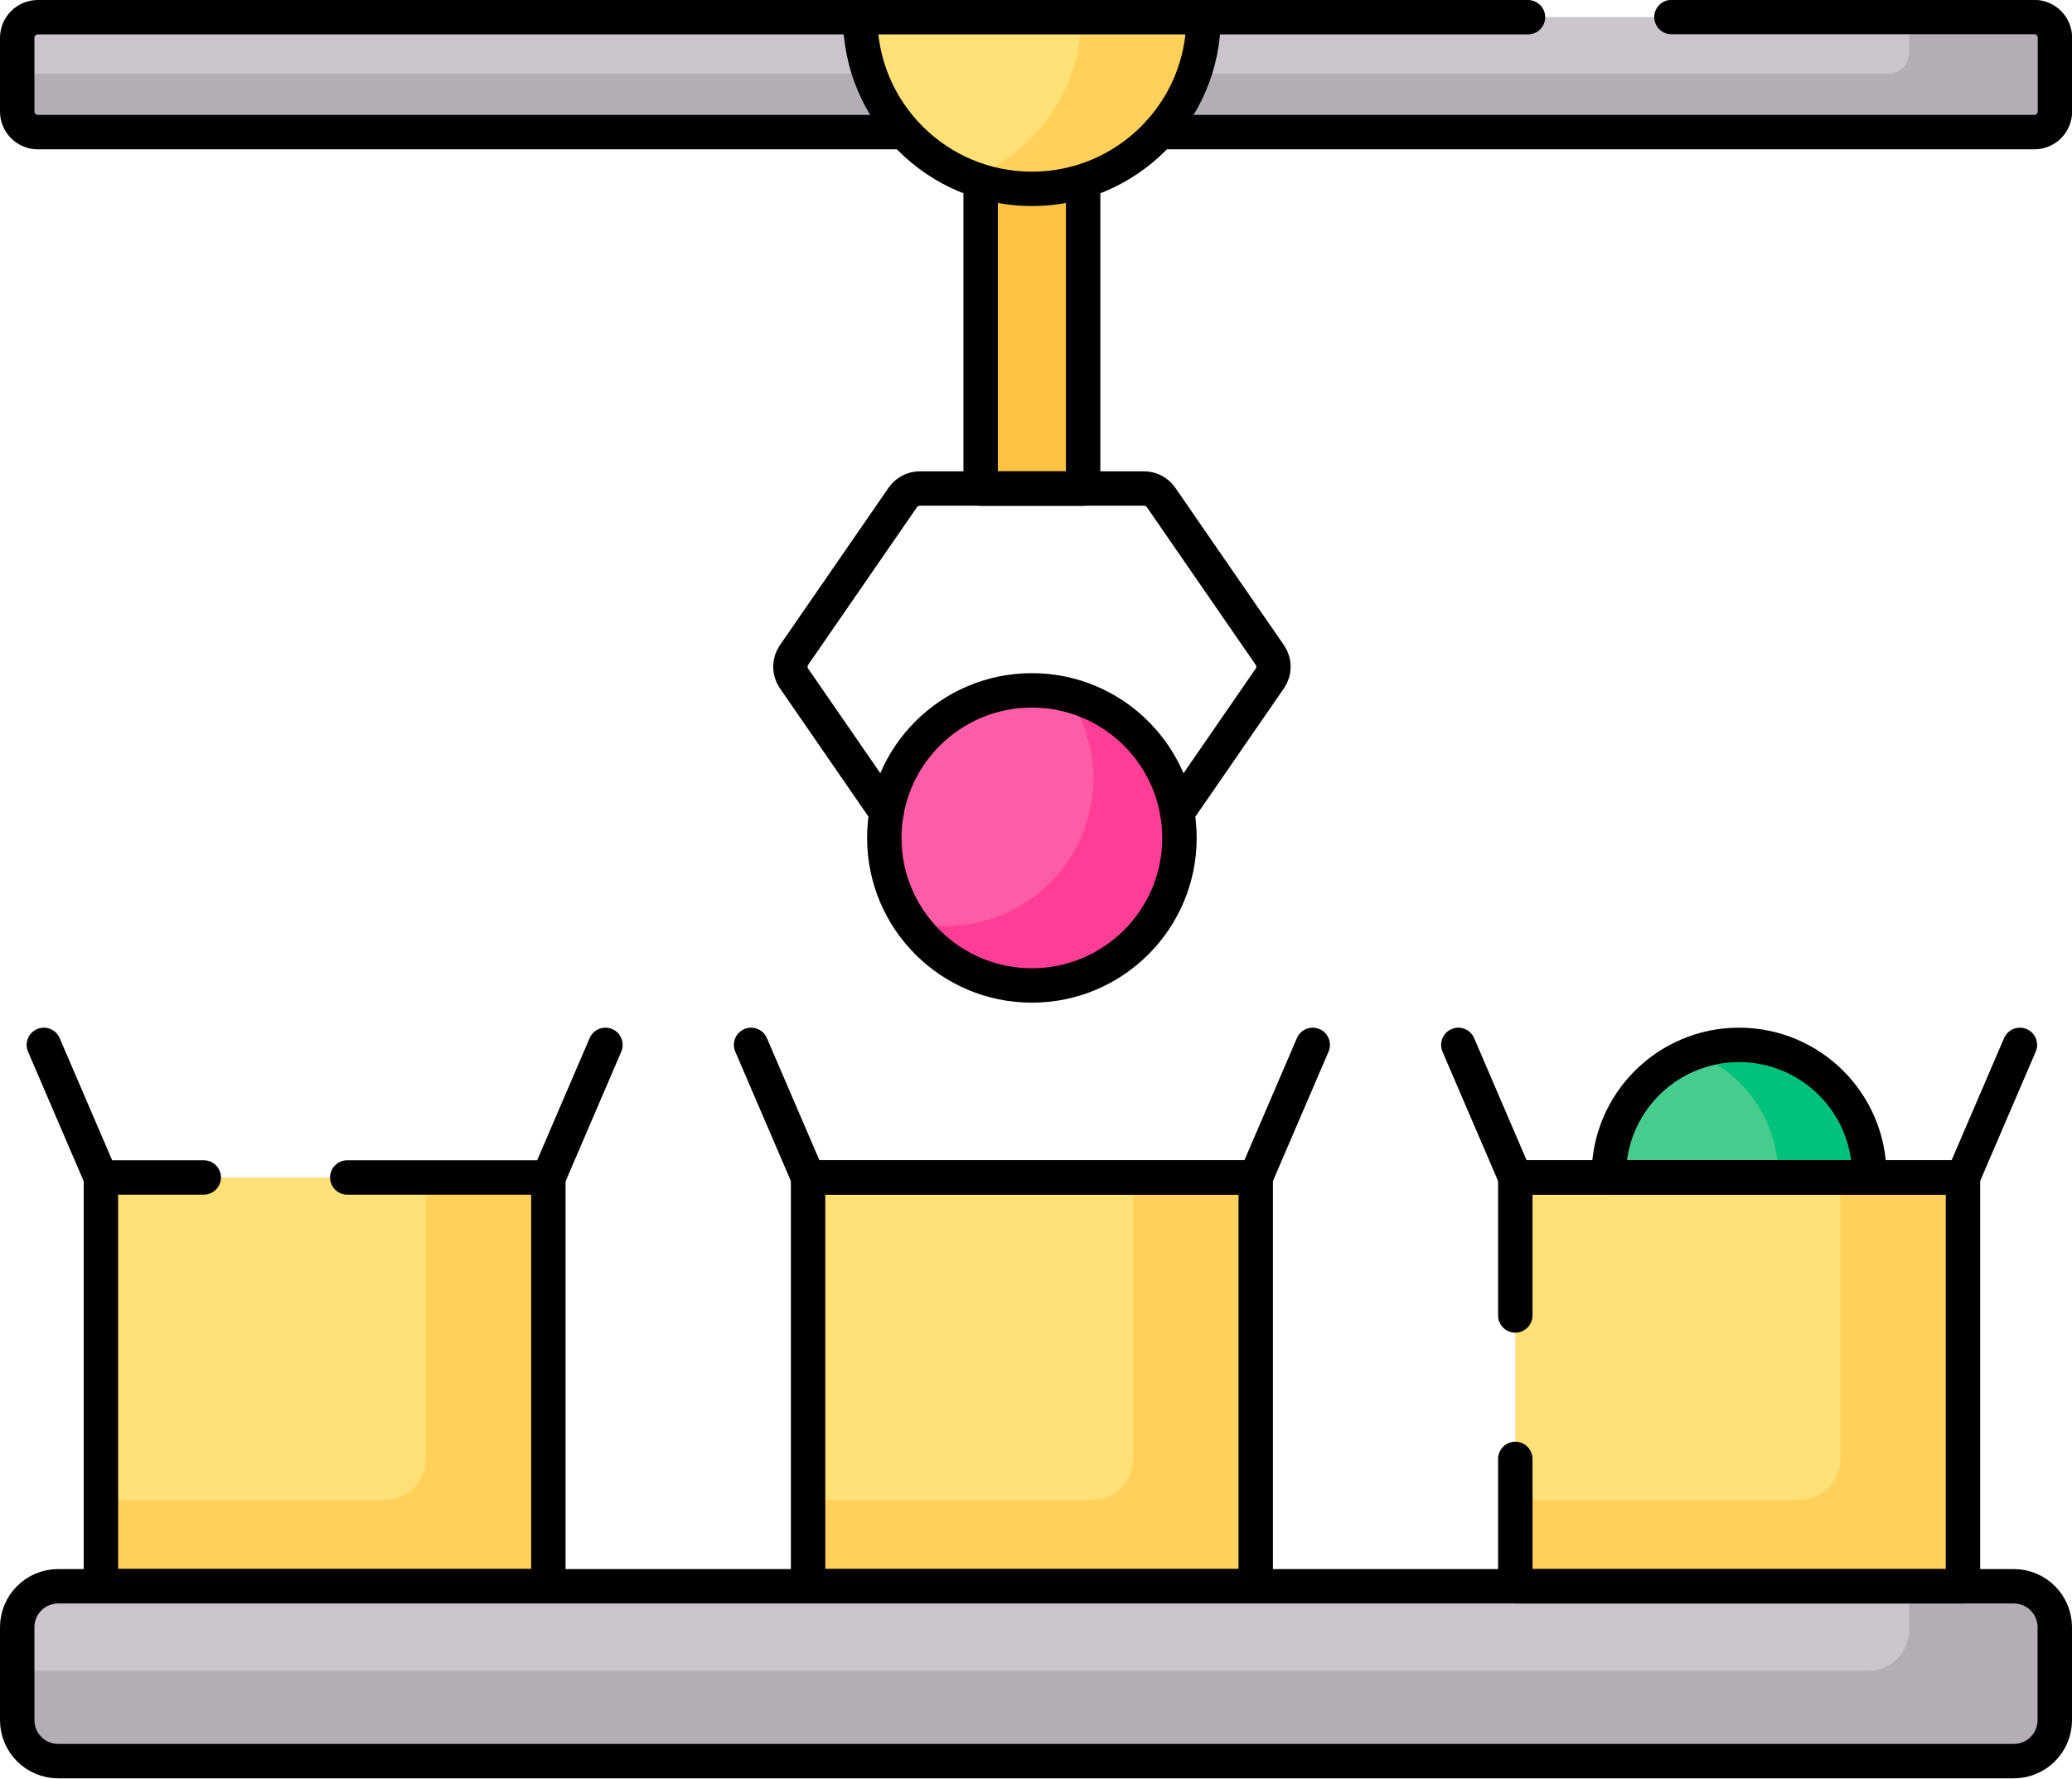
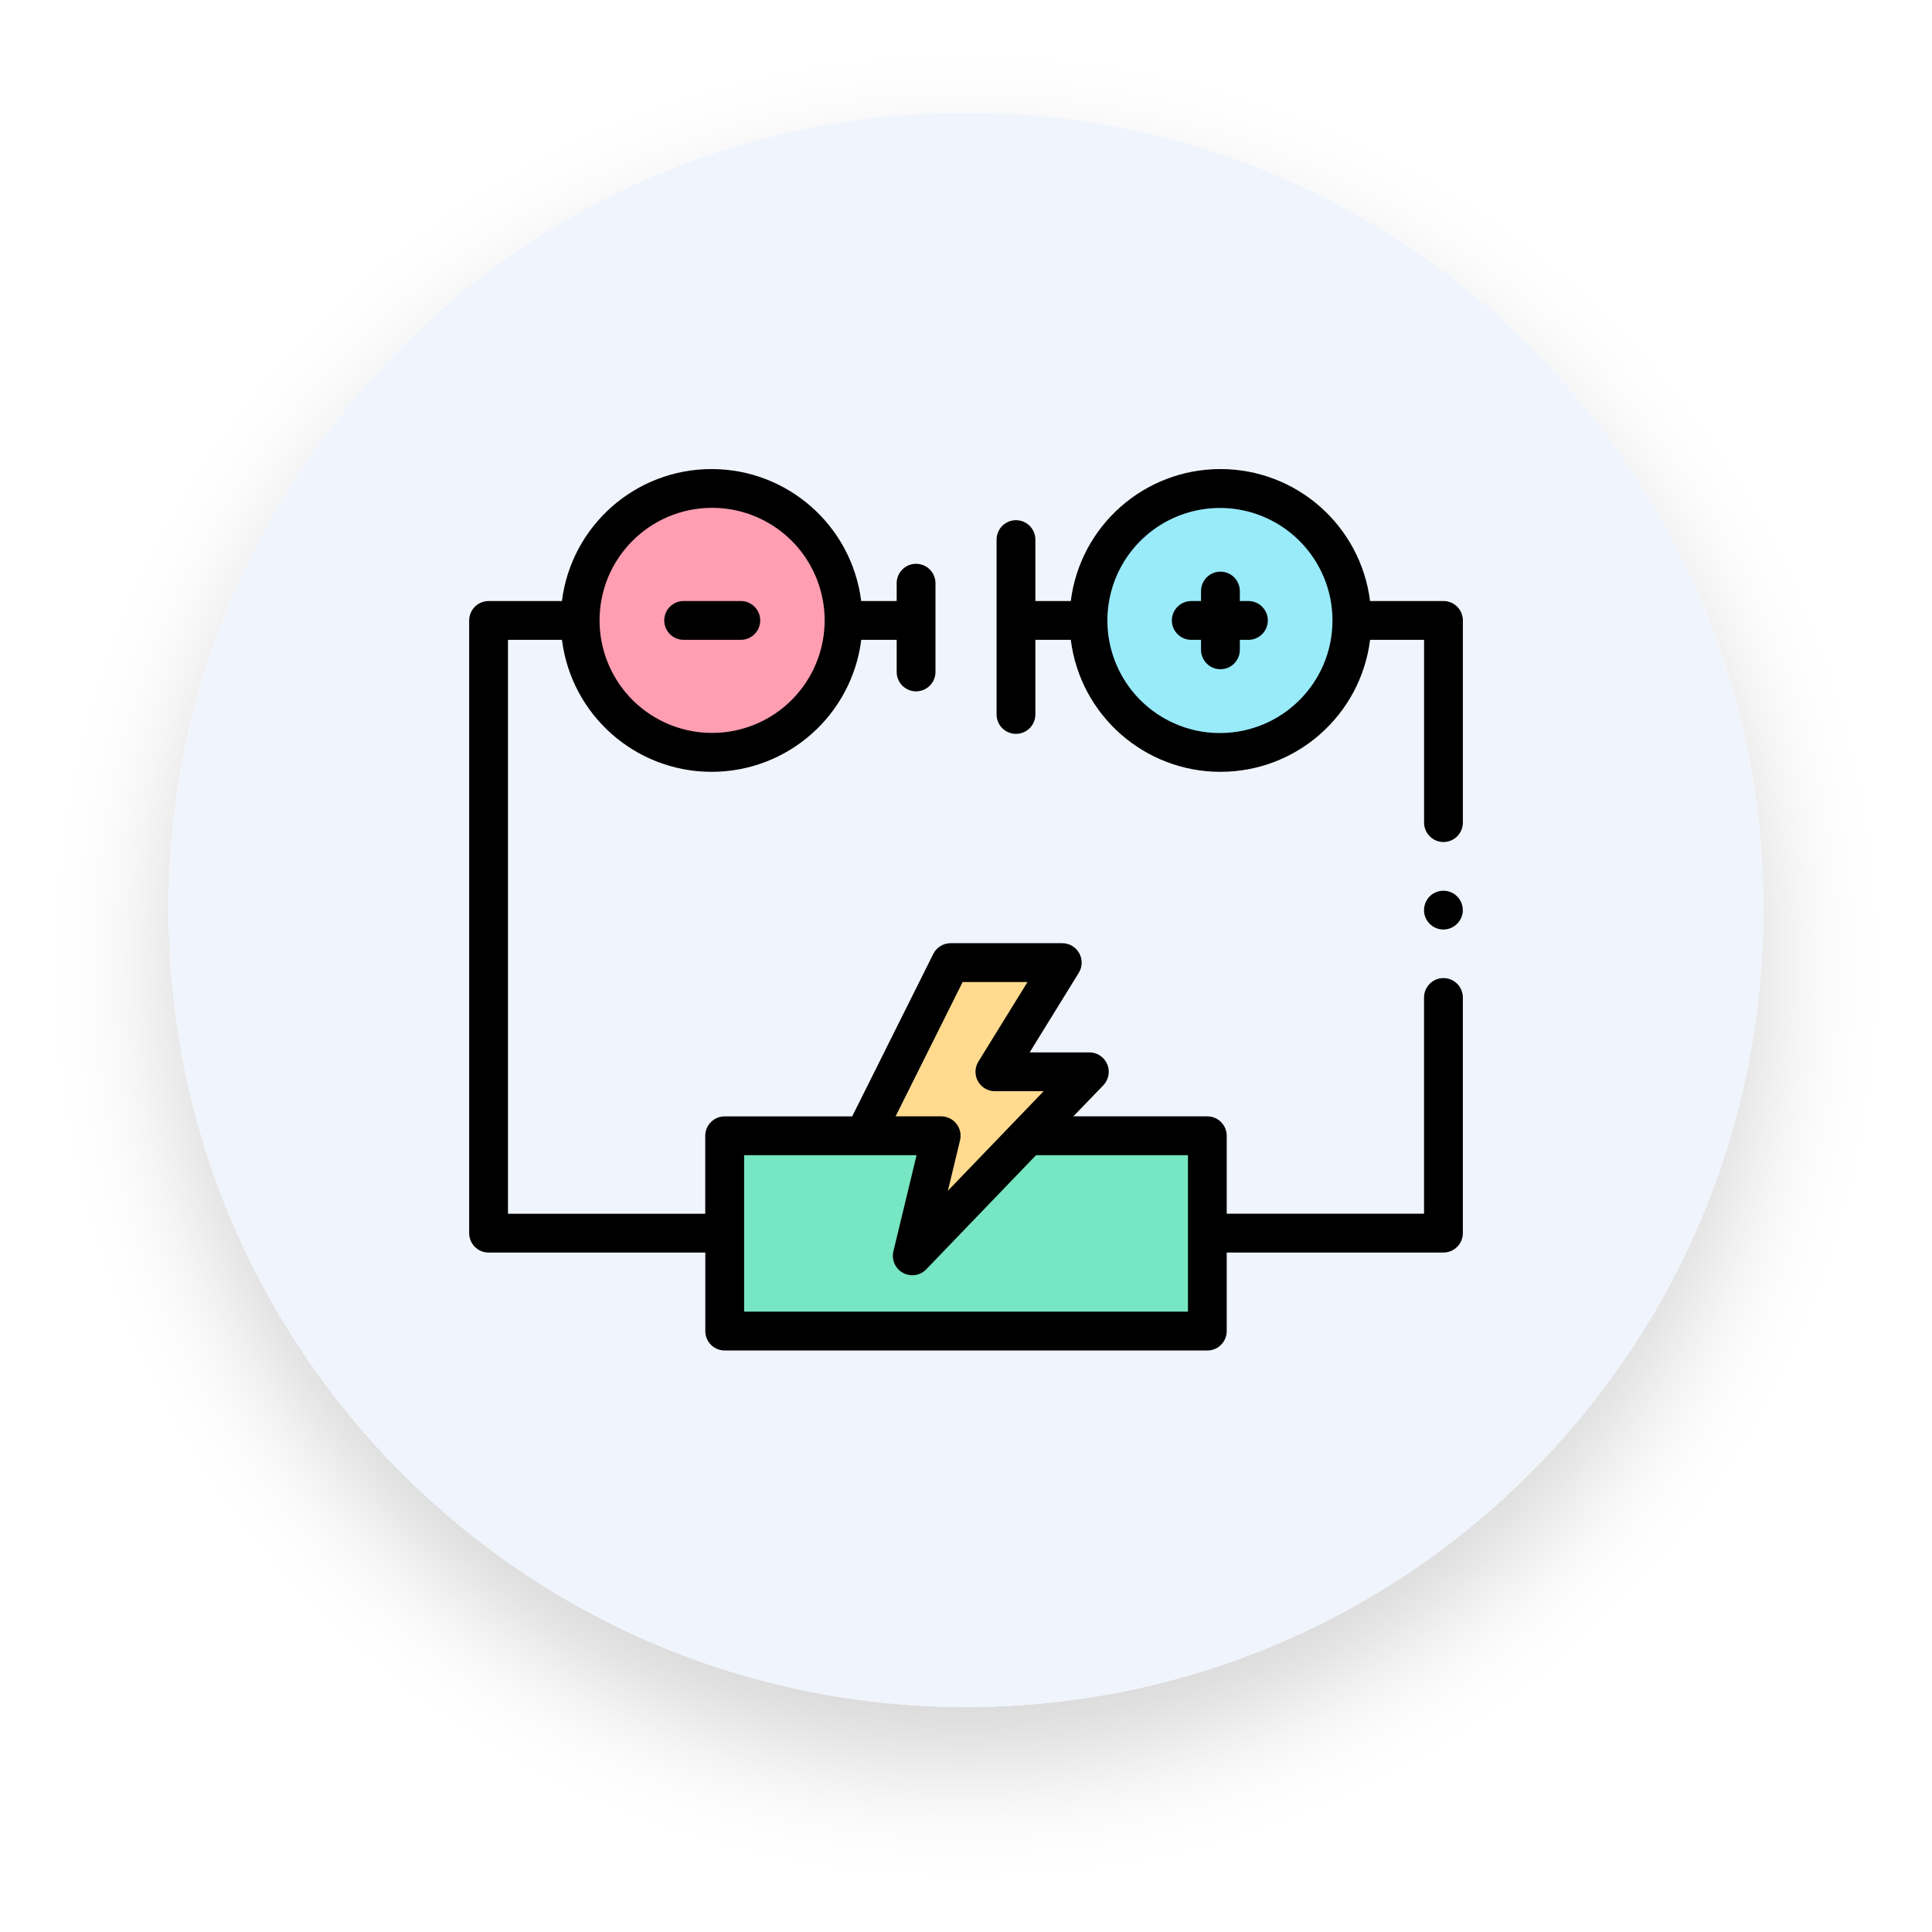
- <svg xmlns="http://www.w3.org/2000/svg" width="60.203" height="51.684" viewBox="0 0 60.203 51.684">
-   <g id="Grupo_1238024" data-name="Grupo 1238024" transform="translate(-7 -42.76)">
-     <g id="Grupo_1238018" data-name="Grupo 1238018" transform="translate(7.5 43.26)">
-       <g id="Grupo_1238017" data-name="Grupo 1238017" transform="translate(0)">
-         <path id="Trazado_1334100" data-name="Trazado 1334100" d="M243.989,82.412a4.852,4.852,0,0,1-1.489-.234V91.36h2.978V82.178A4.848,4.848,0,0,1,243.989,82.412Z" transform="translate(-214.507 -77.542)" fill="#ffc344" />
-         <g id="Grupo_1238016" data-name="Grupo 1238016" transform="translate(2.43 29.867)">
-           <g id="Grupo_1238013" data-name="Grupo 1238013" transform="translate(41.098)">
-             <path id="Trazado_1334101" data-name="Trazado 1334101" d="M403.3,297.96c0-.062,0-.124,0-.187a3.784,3.784,0,0,0-7.568,0q0,.094,0,.187Z" transform="translate(-393.019 -293.989)" fill="#46cc8d" />
-             <path id="Trazado_1334102" data-name="Trazado 1334102" d="M417.7,293.989a3.776,3.776,0,0,0-1.326.24,3.785,3.785,0,0,1,2.457,3.544q0,.094,0,.187h2.653c0-.062,0-.124,0-.187A3.784,3.784,0,0,0,417.7,293.989Z" transform="translate(-411.193 -293.989)" fill="#00c27a" />
-             <rect id="Rectángulo_746628" data-name="Rectángulo 746628" width="13.007" height="11.996" transform="translate(0 3.853)" fill="#ffe177" />
-             <path id="Trazado_1334103" data-name="Trazado 1334103" d="M382.353,326.332v8.18a1.191,1.191,0,0,1-1.191,1.191h-8.253v2.625h13.007v-12Z" transform="translate(-372.908 -322.479)" fill="#ffd15b" />
-           </g>
-           <g id="Grupo_1238014" data-name="Grupo 1238014" transform="translate(20.549 3.853)">
-             <rect id="Rectángulo_746629" data-name="Rectángulo 746629" width="13.007" height="11.996" transform="translate(0)" fill="#ffe177" />
-             <path id="Trazado_1334104" data-name="Trazado 1334104" d="M209.848,326.332v8.18a1.191,1.191,0,0,1-1.191,1.191H200.4v2.625H213.41v-12Z" transform="translate(-200.403 -326.332)" fill="#ffd15b" />
-           </g>
-           <g id="Grupo_1238015" data-name="Grupo 1238015" transform="translate(0 3.853)">
-             <rect id="Rectángulo_746630" data-name="Rectángulo 746630" width="13.007" height="11.996" fill="#ffe177" />
-             <path id="Trazado_1334105" data-name="Trazado 1334105" d="M37.342,326.332v8.18a1.191,1.191,0,0,1-1.191,1.191H27.9v2.625H40.9v-12Z" transform="translate(-27.897 -326.332)" fill="#ffd15b" />
+ <svg xmlns="http://www.w3.org/2000/svg" width="103" height="103" viewBox="0 0 103 103">
+   <defs>
+     <filter id="Elipse_12864" x="0" y="0" width="103" height="103" filterUnits="userSpaceOnUse">
+       <feOffset dy="3" input="SourceAlpha" />
+       <feGaussianBlur stdDeviation="3" result="blur" />
+       <feFlood flood-opacity="0.161" />
+       <feComposite operator="in" in2="blur" />
+       <feComposite in="SourceGraphic" />
+     </filter>
+   </defs>
+   <g id="Grupo_1240788" data-name="Grupo 1240788" transform="translate(-173.157 -1068.073)">
+     <g id="Grupo_1233697" data-name="Grupo 1233697" transform="translate(-1081.697 656.972)">
+       <g id="Grupo_1213716" data-name="Grupo 1213716" transform="translate(1263.854 417.102)">
+         <g id="Grupo_1205632" data-name="Grupo 1205632" transform="translate(0 0)">
+           <g transform="matrix(1, 0, 0, 1, -9, -6)" filter="url(#Elipse_12864)">
+             <circle id="Elipse_12864-2" data-name="Elipse 12864" cx="42.5" cy="42.5" r="42.5" transform="translate(9 6)" fill="#f0f5fd" />
          </g>
        </g>
-         <path id="Trazado_1334106" data-name="Trazado 1334106" d="M65.512,431.121H8.691A1.191,1.191,0,0,1,7.5,429.93v-2.7a1.191,1.191,0,0,1,1.191-1.191H65.512a1.191,1.191,0,0,1,1.191,1.191v2.7A1.191,1.191,0,0,1,65.512,431.121Z" transform="translate(-7.5 -380.438)" fill="#cbc4cc" />
-         <path id="Trazado_1334107" data-name="Trazado 1334107" d="M65.512,426.034H62.474v1.271a1.191,1.191,0,0,1-1.191,1.191H7.5v1.434a1.191,1.191,0,0,0,1.191,1.191H65.512A1.191,1.191,0,0,0,66.7,429.93v-2.7A1.191,1.191,0,0,0,65.512,426.034Z" transform="translate(-7.5 -380.438)" fill="#b5adb6" />
-         <path id="Trazado_1334108" data-name="Trazado 1334108" d="M66.108,46.6H8.1a.6.6,0,0,1-.6-.6V43.856a.6.6,0,0,1,.6-.6H66.108a.6.6,0,0,1,.6.6V46A.6.6,0,0,1,66.108,46.6Z" transform="translate(-7.5 -43.26)" fill="#cbc4cc" />
-         <path id="Trazado_1334109" data-name="Trazado 1334109" d="M66.108,43.26H62.474V44.3a.6.6,0,0,1-.6.6H7.5V46a.6.6,0,0,0,.6.6H66.108a.6.6,0,0,0,.6-.6V43.856A.6.6,0,0,0,66.108,43.26Z" transform="translate(-7.5 -43.26)" fill="#b5adb6" />
-         <circle id="Elipse_13931" data-name="Elipse 13931" cx="4.288" cy="4.288" r="4.288" transform="translate(25.194 19.564)" fill="#fe5ca7" />
-         <path id="Trazado_1334110" data-name="Trazado 1334110" d="M229.939,208.54a4.288,4.288,0,0,1-4.554,6.6,4.288,4.288,0,1,0,4.554-6.6Z" transform="translate(-199.43 -188.852)" fill="#fe3d97" />
-         <path id="Trazado_1334111" data-name="Trazado 1334111" d="M213.117,43.26a4.989,4.989,0,1,0,9.978,0Z" transform="translate(-188.624 -43.26)" fill="#ffe177" />
-         <path id="Trazado_1334112" data-name="Trazado 1334112" d="M243.268,43.26a4.99,4.99,0,0,1-3.209,4.661,4.989,4.989,0,0,0,6.769-4.661Z" transform="translate(-212.356 -43.26)" fill="#ffd15b" />
      </g>
-     </g>
-     <g id="Grupo_1238023" data-name="Grupo 1238023" transform="translate(7.5 43.26)">
-       <path id="Trazado_1334113" data-name="Trazado 1334113" d="M207.319,167.677l2.69-3.9a.6.6,0,0,0,0-.676l-3.163-4.584a.6.6,0,0,0-.49-.257h-6.522a.6.6,0,0,0-.49.257l-3.163,4.584a.6.6,0,0,0,0,.676l2.69,3.9" transform="translate(-173.612 -144.562)" fill="none" stroke="#000" stroke-linecap="round" stroke-linejoin="round" stroke-miterlimit="10" stroke-width="1" />
-       <path id="Trazado_1334114" data-name="Trazado 1334114" d="M403.305,297.841c0-.023,0-.046,0-.069a3.784,3.784,0,1,0-7.568,0c0,.023,0,.046,0,.069Z" transform="translate(-349.492 -264.121)" fill="none" stroke="#000" stroke-linecap="round" stroke-linejoin="round" stroke-miterlimit="10" stroke-width="1" />
-       <g id="Grupo_1238019" data-name="Grupo 1238019" transform="translate(41.872 29.867)">
-         <path id="Trazado_1334115" data-name="Trazado 1334115" d="M359.011,293.988l1.655,3.853h13.007l1.655-3.853" transform="translate(-359.011 -293.988)" fill="none" stroke="#000" stroke-linecap="round" stroke-linejoin="round" stroke-miterlimit="10" stroke-width="1" />
+       <g id="electrico" transform="translate(1279.867 436.106)">
+         <g id="Grupo_1213729" data-name="Grupo 1213729" transform="translate(5.916 1.035)">
+           <g id="Grupo_1213722" data-name="Grupo 1213722">
+             <g id="Grupo_1213721" data-name="Grupo 1213721">
+               <g id="Grupo_1213720" data-name="Grupo 1213720">
+                 <ellipse id="Elipse_13590" data-name="Elipse 13590" cx="7.009" cy="7.038" rx="7.009" ry="7.038" fill="#ff9eb1" />
+               </g>
+             </g>
+           </g>
+           <g id="Grupo_1213724" data-name="Grupo 1213724" transform="translate(27.125)">
+             <g id="Grupo_1213723" data-name="Grupo 1213723">
+               <ellipse id="Elipse_13591" data-name="Elipse 13591" cx="7.009" cy="7.038" rx="7.009" ry="7.038" fill="#99ebfa" />
+             </g>
+           </g>
+           <g id="Grupo_1213726" data-name="Grupo 1213726" transform="translate(7.707 34.512)">
+             <g id="Grupo_1213725" data-name="Grupo 1213725">
+               <path id="Trazado_1280843" data-name="Trazado 1280843" d="M148.214,372.462H157.4v10.411H131.671V372.462h8.8" transform="translate(-131.671 -372.462)" fill="#77e6c2" />
+             </g>
+           </g>
+           <g id="Grupo_1213728" data-name="Grupo 1213728" transform="translate(15.144 25.279)">
+             <g id="Grupo_1213727" data-name="Grupo 1213727">
+               <path id="Trazado_1280844" data-name="Trazado 1280844" d="M215.547,289.053h-5.033l3.6-5.822h-5.954l-4.608,9.233h4.1l-1.542,6.4Z" transform="translate(-203.547 -283.231)" fill="#ffda8f" />
+             </g>
+           </g>
+         </g>
+         <g id="Grupo_1213737" data-name="Grupo 1213737" transform="translate(0 0)">
+           <g id="Grupo_1213730" data-name="Grupo 1213730" transform="translate(0 0)">
+             <path id="Trazado_1280845" data-name="Trazado 1280845" d="M366.433,83.672h-.489v-.5a1.035,1.035,0,1,0-2.069,0v.5h-.489a1.035,1.035,0,1,0,0,2.069h.489v.5a1.035,1.035,0,1,0,2.069,0v-.5h.489a1.035,1.035,0,0,0,0-2.069Z" transform="translate(-324.858 -76.634)" />
+             <path id="Trazado_1280846" data-name="Trazado 1280846" d="M51.941,56.052a1.035,1.035,0,0,0-1.035,1.035V68.615H40.387V64.459a1.035,1.035,0,0,0-1.035-1.035H32.21l1.6-1.659a1.035,1.035,0,0,0-.746-1.752H29.882L32.5,55.77a1.035,1.035,0,0,0-.88-1.578H25.668a1.035,1.035,0,0,0-.926.573l-4.322,8.66h-6.8a1.035,1.035,0,0,0-1.035,1.035v4.156H2.069V38.02H4.947a8.041,8.041,0,0,0,15.956,0h1.888V39.7a1.035,1.035,0,1,0,2.069,0V34.969a1.035,1.035,0,0,0-2.069,0v.982H20.9a8.041,8.041,0,0,0-15.956,0H1.035A1.035,1.035,0,0,0,0,36.986V69.65a1.035,1.035,0,0,0,1.035,1.035H12.589v4.187a1.035,1.035,0,0,0,1.035,1.035H39.352a1.035,1.035,0,0,0,1.035-1.035V70.684H51.941a1.035,1.035,0,0,0,1.035-1.035V57.087a1.035,1.035,0,0,0-1.035-1.035ZM12.925,30.982a6,6,0,1,1-5.974,6A6,6,0,0,1,12.925,30.982ZM26.308,56.262h3.459l-2.62,4.243a1.035,1.035,0,0,0,.88,1.578h2.6l-5.106,5.308.648-2.69a1.035,1.035,0,0,0-1.006-1.277H22.733ZM38.317,73.836H14.658V65.494h9.194l-1.235,5.123a1.035,1.035,0,0,0,1.752.96l5.851-6.082h8.1v8.342Z" transform="translate(0 -28.913)" />
+             <path id="Trazado_1280847" data-name="Trazado 1280847" d="M295.556,35.952h-3.913a8.041,8.041,0,0,0-15.956,0H273.8V32.708a1.035,1.035,0,1,0-2.069,0v9.259a1.035,1.035,0,1,0,2.069,0V38.021h1.888a8.041,8.041,0,0,0,15.956,0h2.878v9.712a1.035,1.035,0,1,0,2.069,0V36.986a1.035,1.035,0,0,0-1.035-1.035Zm-11.891,7.038a6,6,0,1,1,5.974-6A6,6,0,0,1,283.665,42.989Z" transform="translate(-243.614 -28.914)" />
+           </g>
+           <g id="Grupo_1213733" data-name="Grupo 1213733" transform="translate(50.908 22.484)">
+             <g id="Grupo_1213732" data-name="Grupo 1213732">
+               <g id="Grupo_1213731" data-name="Grupo 1213731">
+                 <path id="Trazado_1280848" data-name="Trazado 1280848" d="M493.052,248.28a1.035,1.035,0,1,1,1.02-.867A1.045,1.045,0,0,1,493.052,248.28Z" transform="translate(-492.019 -246.213)" />
+               </g>
+             </g>
+           </g>
+           <g id="Grupo_1213736" data-name="Grupo 1213736" transform="translate(10.367 7.038)">
+             <g id="Grupo_1213735" data-name="Grupo 1213735">
+               <g id="Grupo_1213734" data-name="Grupo 1213734">
+                 <path id="Trazado_1280849" data-name="Trazado 1280849" d="M104.273,99h-3.048a1.035,1.035,0,0,1,0-2.069h3.048a1.035,1.035,0,1,1,0,2.069Z" transform="translate(-100.19 -96.932)" />
+               </g>
+             </g>
+           </g>
+         </g>
      </g>
-       <g id="Grupo_1238020" data-name="Grupo 1238020" transform="translate(21.323 29.867)">
-         <path id="Trazado_1334116" data-name="Trazado 1334116" d="M186.505,293.988l1.656,3.853h13.007l1.656-3.853" transform="translate(-186.505 -293.988)" fill="none" stroke="#000" stroke-linecap="round" stroke-linejoin="round" stroke-miterlimit="10" stroke-width="1" />
-       </g>
-       <g id="Grupo_1238021" data-name="Grupo 1238021" transform="translate(0.774 29.867)">
-         <line id="Línea_3849" data-name="Línea 3849" x2="1.655" y2="3.853" fill="none" stroke="#000" stroke-linecap="round" stroke-linejoin="round" stroke-miterlimit="10" stroke-width="1" />
-       </g>
-       <line id="Línea_3850" data-name="Línea 3850" y1="3.853" x2="1.655" transform="translate(15.437 29.867)" fill="none" stroke="#000" stroke-linecap="round" stroke-linejoin="round" stroke-miterlimit="10" stroke-width="1" />
-       <g id="Grupo_1238022" data-name="Grupo 1238022" transform="translate(0)">
-         <path id="Trazado_1334117" data-name="Trazado 1334117" d="M286.142,46.6h25.415a.6.6,0,0,0,.6-.6V43.856a.6.6,0,0,0-.6-.6H301.015" transform="translate(-252.95 -43.26)" fill="none" stroke="#000" stroke-linecap="round" stroke-linejoin="round" stroke-miterlimit="10" stroke-width="1" />
-         <line id="Línea_3851" data-name="Línea 3851" x1="9.424" transform="translate(34.472)" fill="none" stroke="#000" stroke-linecap="round" stroke-linejoin="round" stroke-miterlimit="10" stroke-width="1" />
-         <path id="Trazado_1334118" data-name="Trazado 1334118" d="M31.993,43.26H8.1a.6.6,0,0,0-.6.6V46a.6.6,0,0,0,.6.6H33.273" transform="translate(-7.5 -43.26)" fill="none" stroke="#000" stroke-linejoin="round" stroke-miterlimit="10" stroke-width="1" />
-       </g>
-       <path id="Trazado_1334119" data-name="Trazado 1334119" d="M213.117,43.26a4.989,4.989,0,1,0,9.978,0Z" transform="translate(-188.624 -43.26)" fill="none" stroke="#000" stroke-linejoin="round" stroke-miterlimit="10" stroke-width="1" />
-       <circle id="Elipse_13932" data-name="Elipse 13932" cx="4.288" cy="4.288" r="4.288" transform="translate(25.194 19.564)" fill="none" stroke="#000" stroke-linecap="round" stroke-linejoin="round" stroke-miterlimit="10" stroke-width="1" />
-       <path id="Trazado_1334120" data-name="Trazado 1334120" d="M242.5,83.245v8.936h2.978V83.245" transform="translate(-214.507 -78.482)" fill="none" stroke="#000" stroke-linejoin="round" stroke-miterlimit="10" stroke-width="1" />
-       <path id="Trazado_1334121" data-name="Trazado 1334121" d="M372.908,334.511v3.7h13.007V326.331H372.908v4.011" transform="translate(-329.38 -292.611)" fill="none" stroke="#000" stroke-linecap="round" stroke-linejoin="round" stroke-miterlimit="10" stroke-width="1" />
-       <rect id="Rectángulo_746631" data-name="Rectángulo 746631" width="13.007" height="11.877" transform="translate(22.979 33.72)" fill="none" stroke="#000" stroke-linecap="round" stroke-linejoin="round" stroke-miterlimit="10" stroke-width="1" />
-       <path id="Trazado_1334122" data-name="Trazado 1334122" d="M30.887,326.332H27.9v11.877H40.9V326.332H35.057" transform="translate(-25.467 -292.612)" fill="none" stroke="#000" stroke-linecap="round" stroke-linejoin="round" stroke-miterlimit="10" stroke-width="1" />
-       <path id="Trazado_1334123" data-name="Trazado 1334123" d="M65.512,431.121H8.691A1.191,1.191,0,0,1,7.5,429.93v-2.7a1.191,1.191,0,0,1,1.191-1.191H65.512a1.191,1.191,0,0,1,1.191,1.191v2.7A1.191,1.191,0,0,1,65.512,431.121Z" transform="translate(-7.5 -380.438)" fill="none" stroke="#000" stroke-linecap="round" stroke-linejoin="round" stroke-miterlimit="10" stroke-width="1" />
    </g>
  </g>
</svg>
